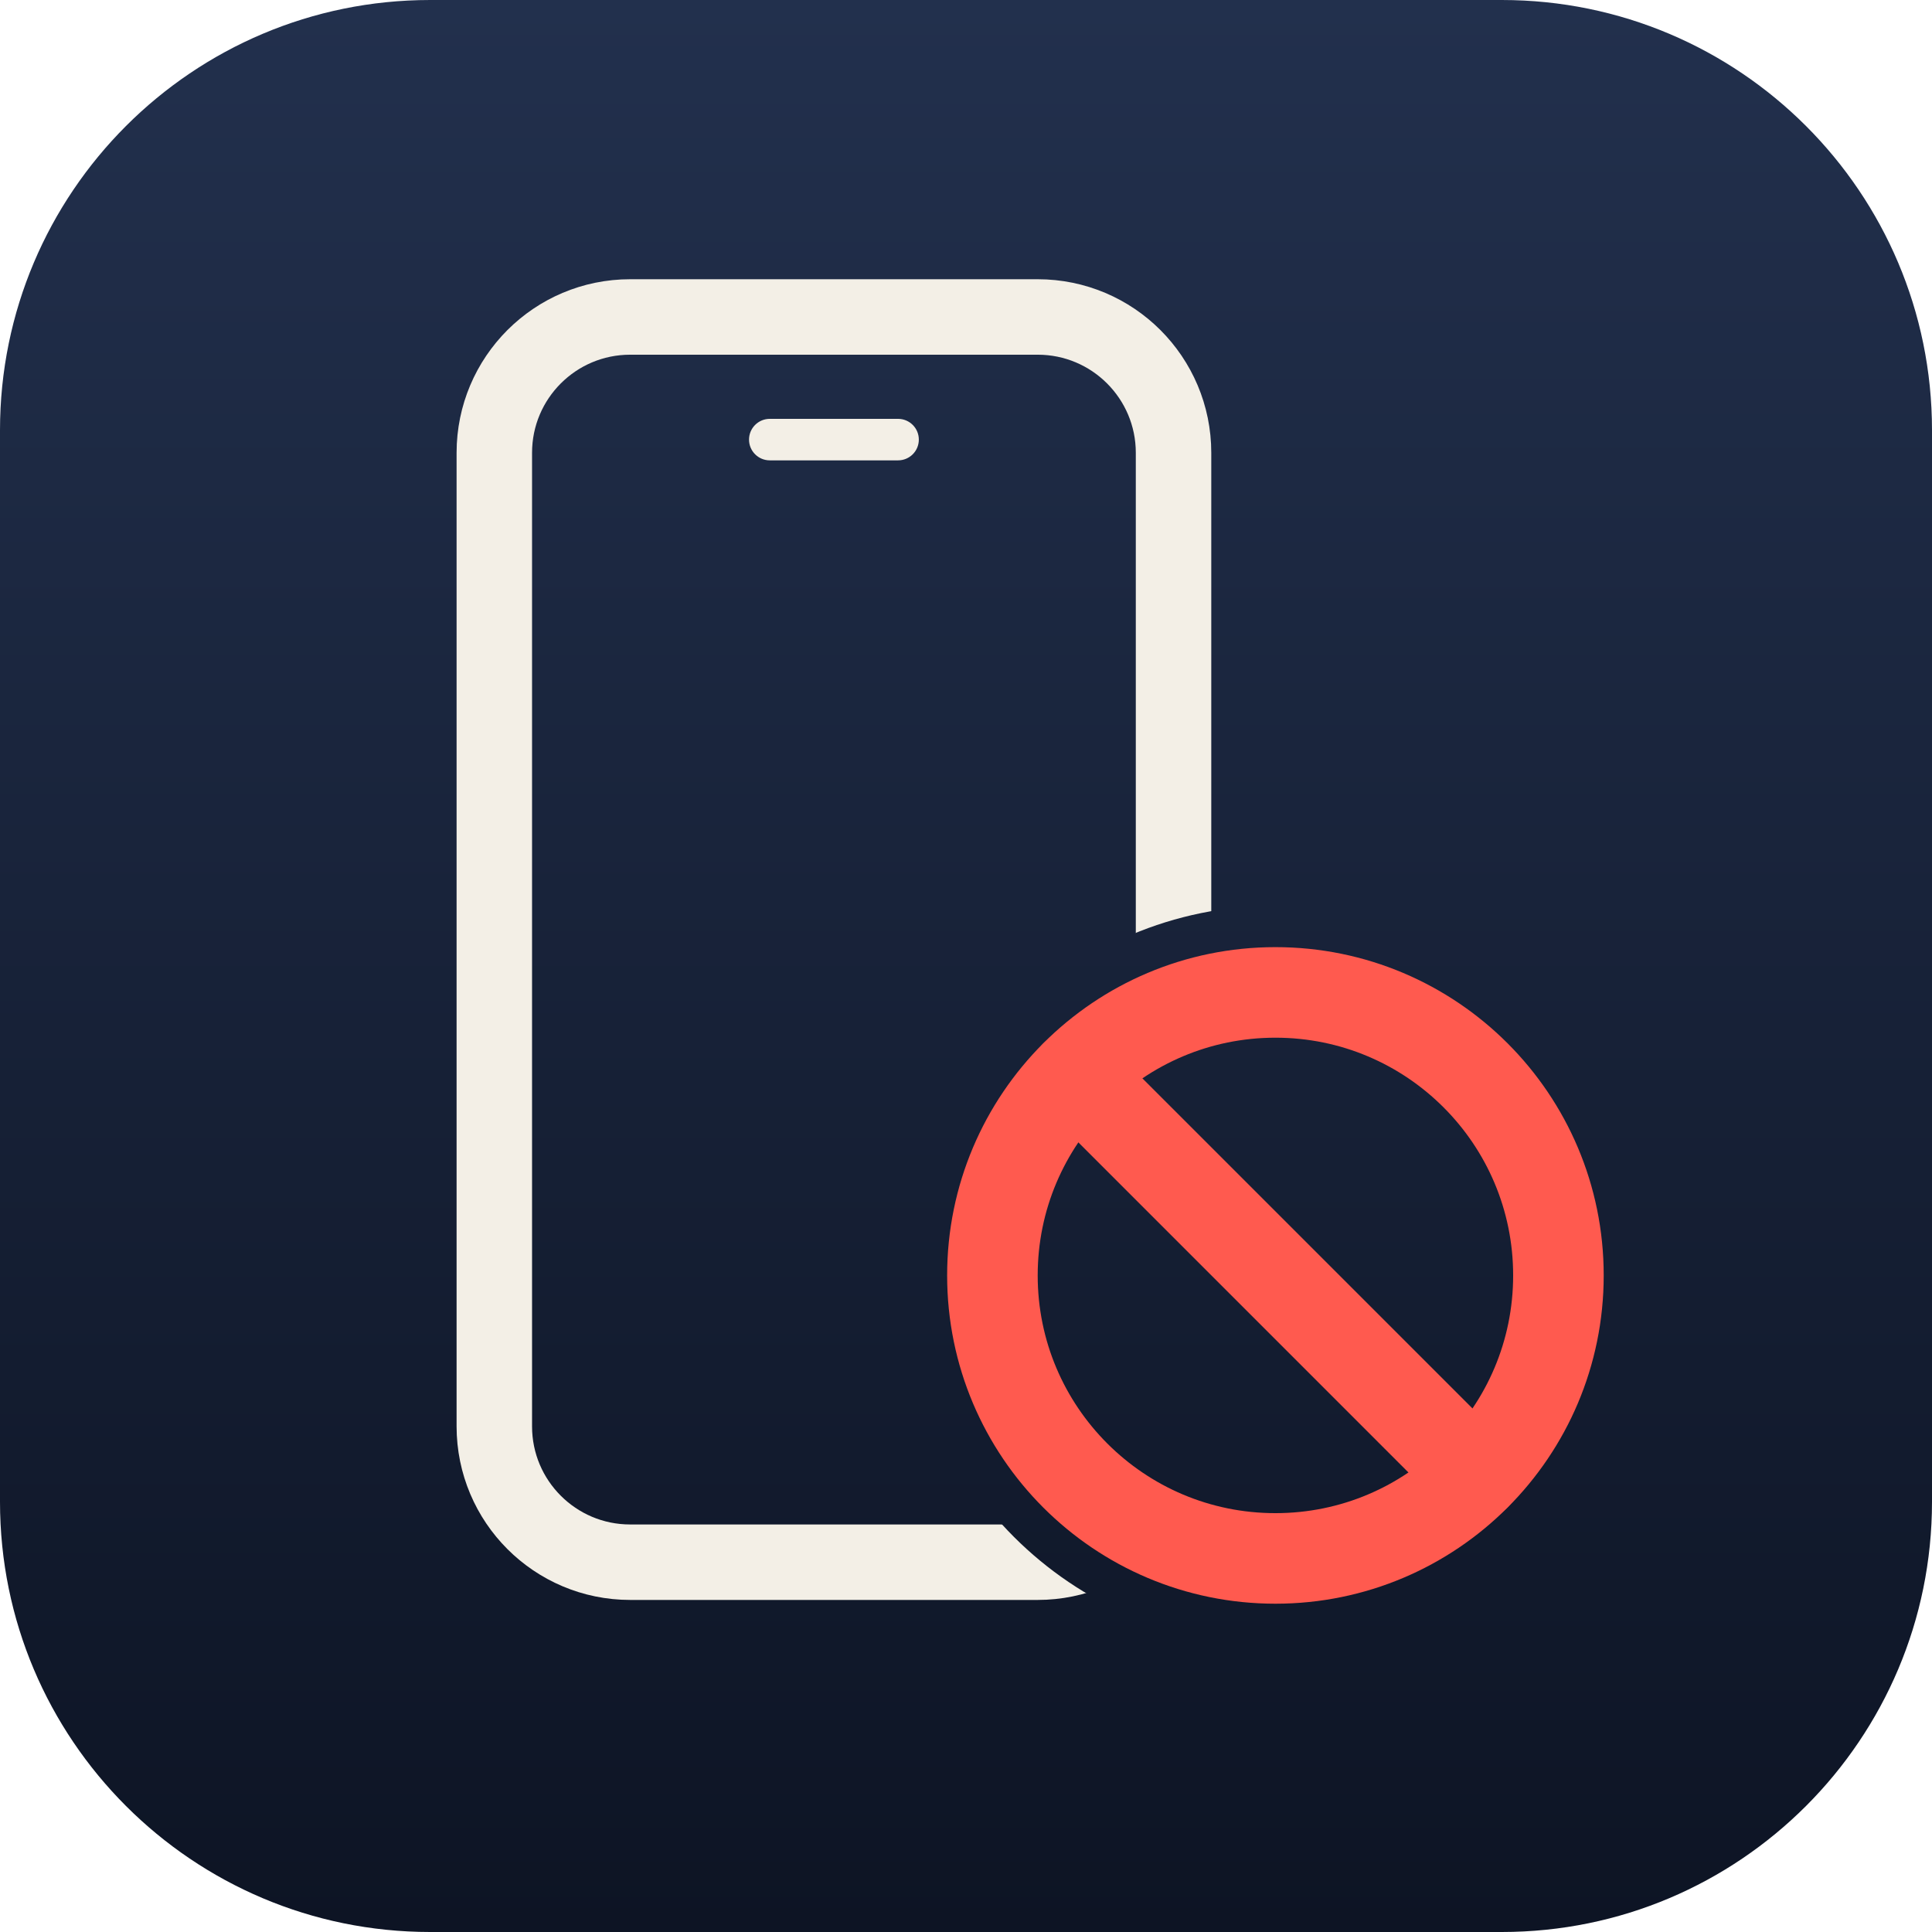
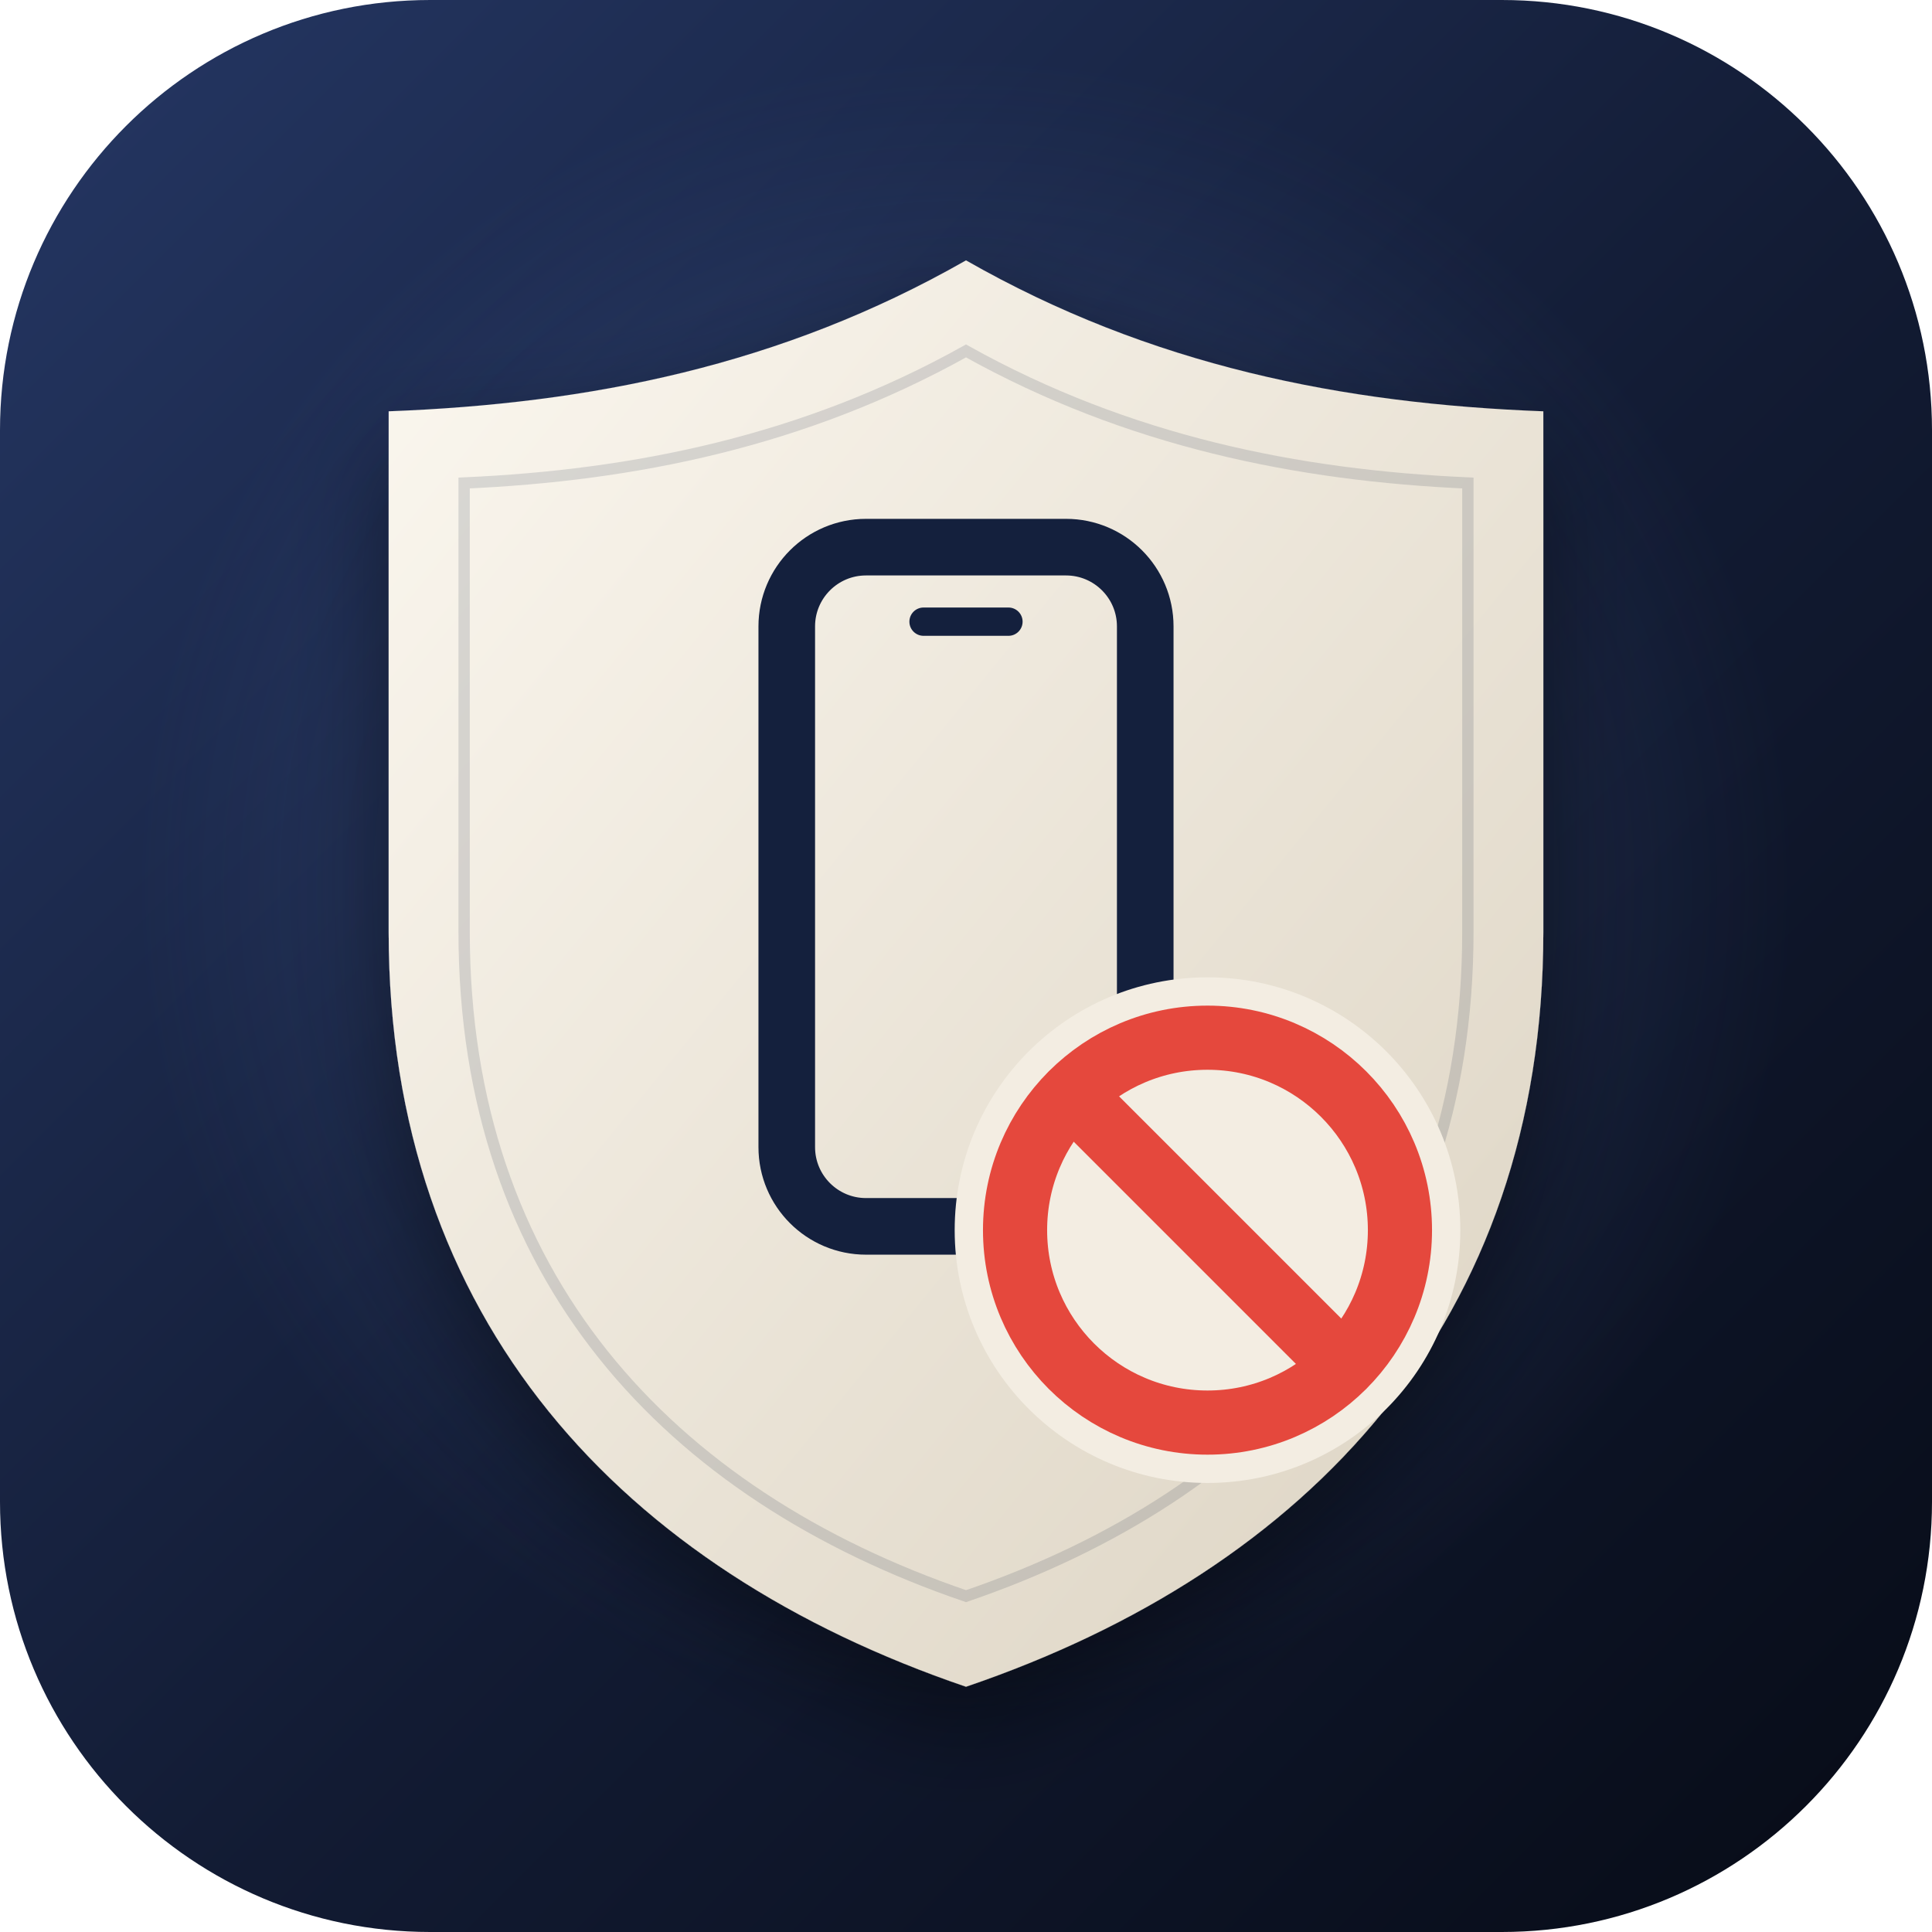
<svg xmlns="http://www.w3.org/2000/svg" viewBox="0 0 1024 1024" role="img" aria-labelledby="title">
  <defs>
-     <linearGradient id="bg" gradientUnits="userSpaceOnUse" x1="0" y1="0" x2="0" y2="1024">
-       <stop offset="0" stop-color="#22304D" />
-       <stop offset="1" stop-color="#0D1424" />
+     <linearGradient id="bg" gradientUnits="userSpaceOnUse" x1="0" y1="0" x2="1024" y2="1024">
+       <stop offset="0" stop-color="#253764" />
+       <stop offset=".55" stop-color="#121B33" />
+       <stop offset="1" stop-color="#070B16" />
    </linearGradient>
+     <linearGradient id="escudo" x1="0" y1="0" x2="1" y2="1">
+       <stop offset="0" stop-color="#FBF7EF" />
+       <stop offset="1" stop-color="#DCD3C2" />
+     </linearGradient>
+     <radialGradient id="halo" cx="512" cy="470" r="440" gradientUnits="userSpaceOnUse">
+       <stop offset="0" stop-color="#5F7DC2" stop-opacity=".35" />
+       <stop offset="1" stop-color="#5F7DC2" stop-opacity="0" />
+     </radialGradient>
+     <filter id="sombra" x="-20%" y="-20%" width="140%" height="150%">
+       <feDropShadow dx="0" dy="22" stdDeviation="26" flood-color="#000" flood-opacity=".45" />
+     </filter>
  </defs>
  <rect width="1024" height="1024" rx="228" fill="url(#bg)" />
-   <rect x="262" y="168" width="360" height="660" rx="72" fill="none" stroke="#F3EFE6" stroke-width="40" />
-   <rect x="397" y="222" width="90" height="22" rx="11" fill="#F3EFE6" />
-   <circle cx="676" cy="676" r="196" fill="url(#bg)" />
-   <circle cx="676" cy="676" r="150" fill="none" stroke="#FF5A4F" stroke-width="48" />
-   <line x1="570" y1="570" x2="782" y2="782" stroke="#FF5A4F" stroke-width="48" stroke-linecap="round" />
+   <rect width="1024" height="1024" rx="228" fill="url(#halo)" />
+   <g filter="url(#sombra)">
+     <path d="M512 138 C610 194 712 214 818 218 L818 494 C818 700 694 832 512 894 C330 832 206 700 206 494 L206 218 C312 214 414 194 512 138 Z" fill="url(#escudo)" />
+   </g>
+   <path d="M512 186 C598 234 688 252 778 256 L778 494 C778 676 670 792 512 846 C354 792 246 676 246 494 L246 256 C336 252 426 234 512 186 Z" fill="none" stroke="#14203D" stroke-opacity=".14" stroke-width="6" />
+   <rect x="417" y="290" width="190" height="360" rx="42" fill="none" stroke="#14203D" stroke-width="30" />
+   <rect x="482" y="322" width="60" height="15" rx="7.5" fill="#14203D" />
+   <circle cx="640" cy="652" r="134" fill="#F3EDE2" />
+   <circle cx="640" cy="652" r="102" fill="none" stroke="#E5483D" stroke-width="34" />
+   <line x1="568" y1="580" x2="712" y2="724" stroke="#E5483D" stroke-width="34" stroke-linecap="round" />
</svg>
